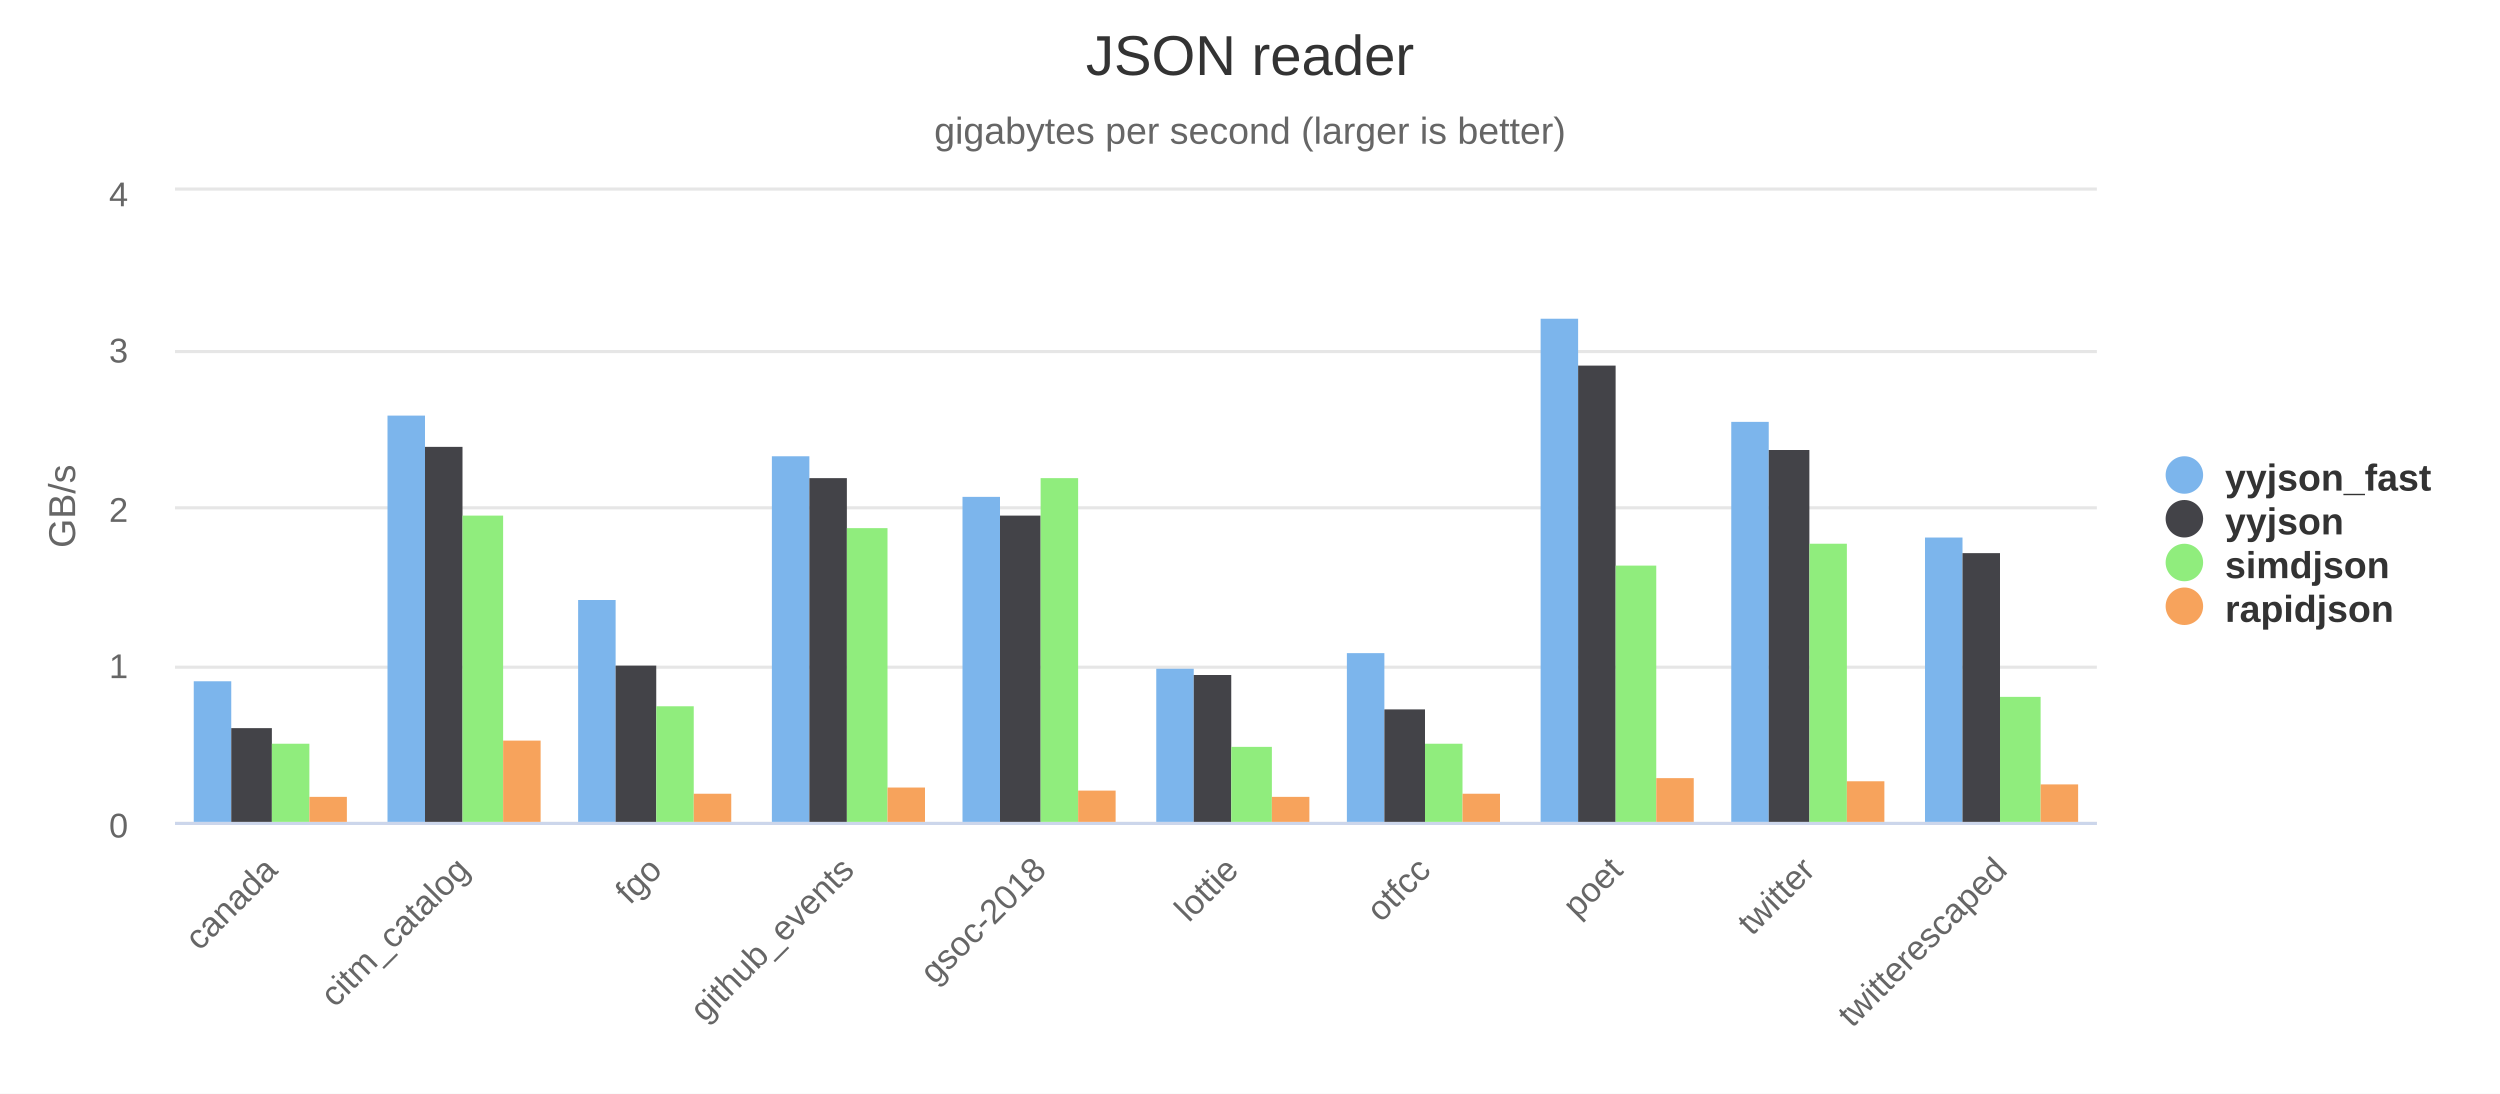
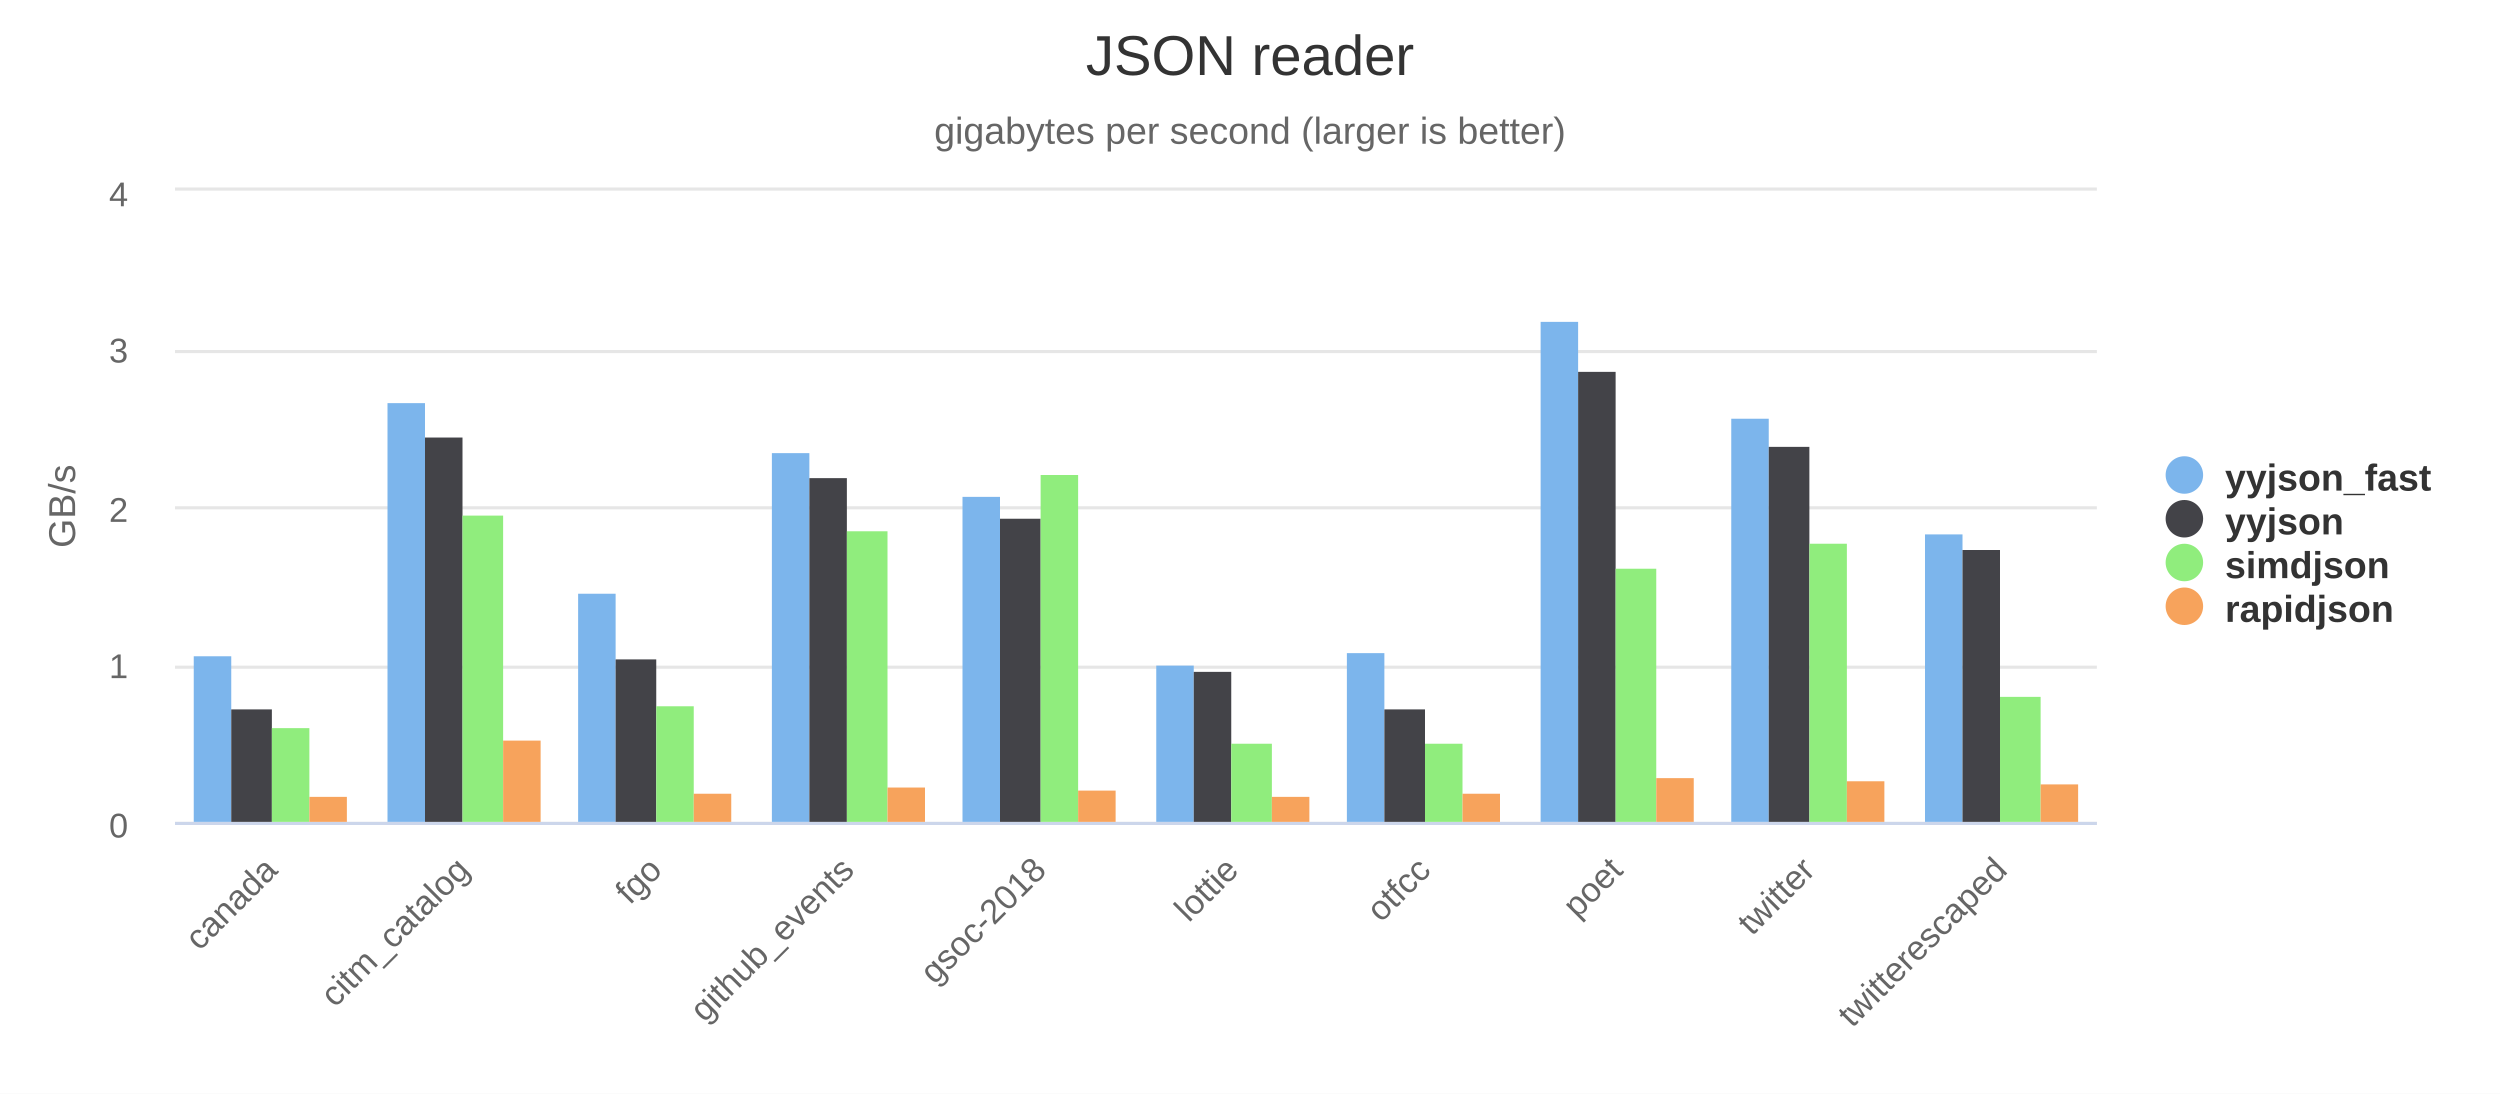
<svg xmlns="http://www.w3.org/2000/svg" version="1.1" class="highcharts-root" style="font-family:&quot;Lucida Grande&quot;, &quot;Lucida Sans Unicode&quot;, Arial, Helvetica, sans-serif;font-size:12px;" width="800" height="350" viewBox="0 0 800 350">
  <defs>
-     <clipPath id="highcharts-bjb1b1s-233-">
+     <clipPath id="highcharts-0dcwlf3-233-">
      <rect x="0" y="0" width="615" height="202" fill="none" />
    </clipPath>
  </defs>
  <rect fill="#ffffff" class="highcharts-background" x="0" y="0" width="800" height="350" rx="0" ry="0" />
  <rect fill="none" class="highcharts-plot-background" x="56" y="61" width="615" height="202" />
  <g class="highcharts-grid highcharts-xaxis-grid" data-z-index="1">
    <path fill="none" data-z-index="1" class="highcharts-grid-line" d="M 117.5 61 L 117.5 263" opacity="1" />
    <path fill="none" data-z-index="1" class="highcharts-grid-line" d="M 178.5 61 L 178.5 263" opacity="1" />
    <path fill="none" data-z-index="1" class="highcharts-grid-line" d="M 240.5 61 L 240.5 263" opacity="1" />
    <path fill="none" data-z-index="1" class="highcharts-grid-line" d="M 301.5 61 L 301.5 263" opacity="1" />
    <path fill="none" data-z-index="1" class="highcharts-grid-line" d="M 363.5 61 L 363.5 263" opacity="1" />
    <path fill="none" data-z-index="1" class="highcharts-grid-line" d="M 424.5 61 L 424.5 263" opacity="1" />
    <path fill="none" data-z-index="1" class="highcharts-grid-line" d="M 486.5 61 L 486.5 263" opacity="1" />
    <path fill="none" data-z-index="1" class="highcharts-grid-line" d="M 547.5 61 L 547.5 263" opacity="1" />
    <path fill="none" data-z-index="1" class="highcharts-grid-line" d="M 609.5 61 L 609.5 263" opacity="1" />
    <path fill="none" data-z-index="1" class="highcharts-grid-line" d="M 670.5 61 L 670.5 263" opacity="1" />
    <path fill="none" data-z-index="1" class="highcharts-grid-line" d="M 55.5 61 L 55.5 263" opacity="1" />
  </g>
  <g class="highcharts-grid highcharts-yaxis-grid" data-z-index="1">
    <path fill="none" stroke="#e6e6e6" stroke-width="1" data-z-index="1" class="highcharts-grid-line" d="M 56 263.5 L 671 263.5" opacity="1" />
    <path fill="none" stroke="#e6e6e6" stroke-width="1" data-z-index="1" class="highcharts-grid-line" d="M 56 213.5 L 671 213.5" opacity="1" />
    <path fill="none" stroke="#e6e6e6" stroke-width="1" data-z-index="1" class="highcharts-grid-line" d="M 56 162.5 L 671 162.5" opacity="1" />
    <path fill="none" stroke="#e6e6e6" stroke-width="1" data-z-index="1" class="highcharts-grid-line" d="M 56 112.5 L 671 112.5" opacity="1" />
    <path fill="none" stroke="#e6e6e6" stroke-width="1" data-z-index="1" class="highcharts-grid-line" d="M 56 60.5 L 671 60.5" opacity="1" />
  </g>
  <rect fill="none" class="highcharts-plot-border" data-z-index="1" x="56" y="61" width="615" height="202" />
  <g class="highcharts-axis highcharts-xaxis" data-z-index="2">
    <path fill="none" class="highcharts-axis-line" stroke="#ccd6eb" stroke-width="1" data-z-index="7" d="M 56 263.5 L 671 263.5" />
  </g>
  <g class="highcharts-axis highcharts-yaxis" data-z-index="2">
    <text x="24.031" data-z-index="7" text-anchor="middle" transform="translate(0,0) rotate(270 24.03125 162)" class="highcharts-axis-title" style="color:#666666;fill:#666666;" y="162">
      <tspan>GB/s</tspan>
    </text>
    <path fill="none" class="highcharts-axis-line" data-z-index="7" d="M 56 61 L 56 263" />
  </g>
  <g class="highcharts-series-group" data-z-index="3">
-     <g class="highcharts-series highcharts-series-0 highcharts-column-series highcharts-color-0" data-z-index="0.1" opacity="1" transform="translate(56,61) scale(1 1)" clip-path="url(#highcharts-bjb1b1s-233-)">
-       <rect x="6" y="157" width="12" height="46" fill="#7cb5ec" opacity="1" class="highcharts-point highcharts-color-0" />
-       <rect x="68" y="72" width="12" height="131" fill="#7cb5ec" opacity="1" class="highcharts-point highcharts-color-0" />
-       <rect x="129" y="131" width="12" height="72" fill="#7cb5ec" opacity="1" class="highcharts-point highcharts-color-0" />
-       <rect x="191" y="85" width="12" height="118" fill="#7cb5ec" opacity="1" class="highcharts-point highcharts-color-0" />
+     <g class="highcharts-series highcharts-series-0 highcharts-column-series highcharts-color-0" data-z-index="0.1" opacity="1" transform="translate(56,61) scale(1 1)" clip-path="url(#highcharts-0dcwlf3-233-)">
+       <rect x="6" y="149" width="12" height="54" fill="#7cb5ec" opacity="1" class="highcharts-point highcharts-color-0" />
+       <rect x="68" y="68" width="12" height="135" fill="#7cb5ec" opacity="1" class="highcharts-point highcharts-color-0" />
+       <rect x="129" y="129" width="12" height="74" fill="#7cb5ec" opacity="1" class="highcharts-point highcharts-color-0" />
+       <rect x="191" y="84" width="12" height="119" fill="#7cb5ec" opacity="1" class="highcharts-point highcharts-color-0" />
      <rect x="252" y="98" width="12" height="105" fill="#7cb5ec" opacity="1" class="highcharts-point highcharts-color-0" />
-       <rect x="314" y="153" width="12" height="50" fill="#7cb5ec" opacity="1" class="highcharts-point highcharts-color-0" />
+       <rect x="314" y="152" width="12" height="51" fill="#7cb5ec" opacity="1" class="highcharts-point highcharts-color-0" />
      <rect x="375" y="148" width="12" height="55" fill="#7cb5ec" opacity="1" class="highcharts-point highcharts-color-0" />
-       <rect x="437" y="41" width="12" height="162" fill="#7cb5ec" opacity="1" class="highcharts-point highcharts-color-0" />
-       <rect x="498" y="74" width="12" height="129" fill="#7cb5ec" opacity="1" class="highcharts-point highcharts-color-0" />
-       <rect x="560" y="111" width="12" height="92" fill="#7cb5ec" opacity="1" class="highcharts-point highcharts-color-0" />
+       <rect x="437" y="42" width="12" height="161" fill="#7cb5ec" opacity="1" class="highcharts-point highcharts-color-0" />
+       <rect x="498" y="73" width="12" height="130" fill="#7cb5ec" opacity="1" class="highcharts-point highcharts-color-0" />
+       <rect x="560" y="110" width="12" height="93" fill="#7cb5ec" opacity="1" class="highcharts-point highcharts-color-0" />
    </g>
    <g class="highcharts-markers highcharts-series-0 highcharts-column-series highcharts-color-0" data-z-index="0.1" opacity="1" transform="translate(56,61) scale(1 1)" clip-path="none" />
-     <g class="highcharts-series highcharts-series-1 highcharts-column-series highcharts-color-1" data-z-index="0.1" opacity="1" transform="translate(56,61) scale(1 1)" clip-path="url(#highcharts-bjb1b1s-233-)">
-       <rect x="18" y="172" width="13" height="31" fill="#434348" opacity="1" class="highcharts-point highcharts-color-1" />
-       <rect x="80" y="82" width="12" height="121" fill="#434348" opacity="1" class="highcharts-point highcharts-color-1" />
-       <rect x="141" y="152" width="13" height="51" fill="#434348" opacity="1" class="highcharts-point highcharts-color-1" />
+     <g class="highcharts-series highcharts-series-1 highcharts-column-series highcharts-color-1" data-z-index="0.1" opacity="1" transform="translate(56,61) scale(1 1)" clip-path="url(#highcharts-0dcwlf3-233-)">
+       <rect x="18" y="166" width="13" height="37" fill="#434348" opacity="1" class="highcharts-point highcharts-color-1" />
+       <rect x="80" y="79" width="12" height="124" fill="#434348" opacity="1" class="highcharts-point highcharts-color-1" />
+       <rect x="141" y="150" width="13" height="53" fill="#434348" opacity="1" class="highcharts-point highcharts-color-1" />
      <rect x="203" y="92" width="12" height="111" fill="#434348" opacity="1" class="highcharts-point highcharts-color-1" />
-       <rect x="264" y="104" width="13" height="99" fill="#434348" opacity="1" class="highcharts-point highcharts-color-1" />
-       <rect x="326" y="155" width="12" height="48" fill="#434348" opacity="1" class="highcharts-point highcharts-color-1" />
+       <rect x="264" y="105" width="13" height="98" fill="#434348" opacity="1" class="highcharts-point highcharts-color-1" />
+       <rect x="326" y="154" width="12" height="49" fill="#434348" opacity="1" class="highcharts-point highcharts-color-1" />
      <rect x="387" y="166" width="13" height="37" fill="#434348" opacity="1" class="highcharts-point highcharts-color-1" />
-       <rect x="449" y="56" width="12" height="147" fill="#434348" opacity="1" class="highcharts-point highcharts-color-1" />
-       <rect x="510" y="83" width="13" height="120" fill="#434348" opacity="1" class="highcharts-point highcharts-color-1" />
-       <rect x="572" y="116" width="12" height="87" fill="#434348" opacity="1" class="highcharts-point highcharts-color-1" />
+       <rect x="449" y="58" width="12" height="145" fill="#434348" opacity="1" class="highcharts-point highcharts-color-1" />
+       <rect x="510" y="82" width="13" height="121" fill="#434348" opacity="1" class="highcharts-point highcharts-color-1" />
+       <rect x="572" y="115" width="12" height="88" fill="#434348" opacity="1" class="highcharts-point highcharts-color-1" />
    </g>
    <g class="highcharts-markers highcharts-series-1 highcharts-column-series highcharts-color-1" data-z-index="0.1" opacity="1" transform="translate(56,61) scale(1 1)" clip-path="none" />
-     <g class="highcharts-series highcharts-series-2 highcharts-column-series highcharts-color-2" data-z-index="0.1" opacity="1" transform="translate(56,61) scale(1 1)" clip-path="url(#highcharts-bjb1b1s-233-)">
-       <rect x="31" y="177" width="12" height="26" fill="#90ed7d" opacity="1" class="highcharts-point highcharts-color-2" />
+     <g class="highcharts-series highcharts-series-2 highcharts-column-series highcharts-color-2" data-z-index="0.1" opacity="1" transform="translate(56,61) scale(1 1)" clip-path="url(#highcharts-0dcwlf3-233-)">
+       <rect x="31" y="172" width="12" height="31" fill="#90ed7d" opacity="1" class="highcharts-point highcharts-color-2" />
      <rect x="92" y="104" width="13" height="99" fill="#90ed7d" opacity="1" class="highcharts-point highcharts-color-2" />
      <rect x="154" y="165" width="12" height="38" fill="#90ed7d" opacity="1" class="highcharts-point highcharts-color-2" />
-       <rect x="215" y="108" width="13" height="95" fill="#90ed7d" opacity="1" class="highcharts-point highcharts-color-2" />
-       <rect x="277" y="92" width="12" height="111" fill="#90ed7d" opacity="1" class="highcharts-point highcharts-color-2" />
-       <rect x="338" y="178" width="13" height="25" fill="#90ed7d" opacity="1" class="highcharts-point highcharts-color-2" />
+       <rect x="215" y="109" width="13" height="94" fill="#90ed7d" opacity="1" class="highcharts-point highcharts-color-2" />
+       <rect x="277" y="91" width="12" height="112" fill="#90ed7d" opacity="1" class="highcharts-point highcharts-color-2" />
+       <rect x="338" y="177" width="13" height="26" fill="#90ed7d" opacity="1" class="highcharts-point highcharts-color-2" />
      <rect x="400" y="177" width="12" height="26" fill="#90ed7d" opacity="1" class="highcharts-point highcharts-color-2" />
-       <rect x="461" y="120" width="13" height="83" fill="#90ed7d" opacity="1" class="highcharts-point highcharts-color-2" />
+       <rect x="461" y="121" width="13" height="82" fill="#90ed7d" opacity="1" class="highcharts-point highcharts-color-2" />
      <rect x="523" y="113" width="12" height="90" fill="#90ed7d" opacity="1" class="highcharts-point highcharts-color-2" />
      <rect x="584" y="162" width="13" height="41" fill="#90ed7d" opacity="1" class="highcharts-point highcharts-color-2" />
    </g>
    <g class="highcharts-markers highcharts-series-2 highcharts-column-series highcharts-color-2" data-z-index="0.1" opacity="1" transform="translate(56,61) scale(1 1)" clip-path="none" />
-     <g class="highcharts-series highcharts-series-3 highcharts-column-series highcharts-color-3" data-z-index="0.1" opacity="1" transform="translate(56,61) scale(1 1)" clip-path="url(#highcharts-bjb1b1s-233-)">
+     <g class="highcharts-series highcharts-series-3 highcharts-column-series highcharts-color-3" data-z-index="0.1" opacity="1" transform="translate(56,61) scale(1 1)" clip-path="url(#highcharts-0dcwlf3-233-)">
      <rect x="43" y="194" width="12" height="9" fill="#f7a35c" opacity="1" class="highcharts-point highcharts-color-3" />
      <rect x="105" y="176" width="12" height="27" fill="#f7a35c" opacity="1" class="highcharts-point highcharts-color-3" />
      <rect x="166" y="193" width="12" height="10" fill="#f7a35c" opacity="1" class="highcharts-point highcharts-color-3" />
      <rect x="228" y="191" width="12" height="12" fill="#f7a35c" opacity="1" class="highcharts-point highcharts-color-3" />
      <rect x="289" y="192" width="12" height="11" fill="#f7a35c" opacity="1" class="highcharts-point highcharts-color-3" />
      <rect x="351" y="194" width="12" height="9" fill="#f7a35c" opacity="1" class="highcharts-point highcharts-color-3" />
      <rect x="412" y="193" width="12" height="10" fill="#f7a35c" opacity="1" class="highcharts-point highcharts-color-3" />
      <rect x="474" y="188" width="12" height="15" fill="#f7a35c" opacity="1" class="highcharts-point highcharts-color-3" />
      <rect x="535" y="189" width="12" height="14" fill="#f7a35c" opacity="1" class="highcharts-point highcharts-color-3" />
      <rect x="597" y="190" width="12" height="13" fill="#f7a35c" opacity="1" class="highcharts-point highcharts-color-3" />
    </g>
    <g class="highcharts-markers highcharts-series-3 highcharts-column-series highcharts-color-3" data-z-index="0.1" opacity="1" transform="translate(56,61) scale(1 1)" clip-path="none" />
  </g>
  <text x="400" text-anchor="middle" class="highcharts-title" data-z-index="4" style="color:#333333;font-size:18px;fill:#333333;" y="24">
    <tspan>JSON reader</tspan>
  </text>
  <text x="400" text-anchor="middle" class="highcharts-subtitle" data-z-index="4" style="color:#666666;fill:#666666;" y="46">
    <tspan>gigabytes per second (larger is better)</tspan>
  </text>
  <text x="10" text-anchor="start" class="highcharts-caption" data-z-index="4" style="color:#666666;fill:#666666;" y="347" />
  <g class="highcharts-legend" data-z-index="7" transform="translate(683,139)">
    <rect fill="none" class="highcharts-legend-box" rx="0" ry="0" x="0" y="0" width="107" height="67" visibility="visible" />
    <g data-z-index="1">
      <g>
        <g class="highcharts-legend-item highcharts-column-series highcharts-color-0 highcharts-series-0" data-z-index="1" transform="translate(8,3)">
          <text x="21" style="color:#333333;cursor:pointer;font-size:12px;font-weight:bold;fill:#333333;" text-anchor="start" data-z-index="2" y="15">
            <tspan>yyjson_fast</tspan>
          </text>
          <rect x="2" y="4" width="12" height="12" fill="#7cb5ec" rx="6" ry="6" class="highcharts-point" data-z-index="3" />
        </g>
        <g class="highcharts-legend-item highcharts-column-series highcharts-color-1 highcharts-series-1" data-z-index="1" transform="translate(8,17)">
          <text x="21" y="15" style="color:#333333;cursor:pointer;font-size:12px;font-weight:bold;fill:#333333;" text-anchor="start" data-z-index="2">
            <tspan>yyjson</tspan>
          </text>
          <rect x="2" y="4" width="12" height="12" fill="#434348" rx="6" ry="6" class="highcharts-point" data-z-index="3" />
        </g>
        <g class="highcharts-legend-item highcharts-column-series highcharts-color-2 highcharts-series-2" data-z-index="1" transform="translate(8,31)">
          <text x="21" y="15" style="color:#333333;cursor:pointer;font-size:12px;font-weight:bold;fill:#333333;" text-anchor="start" data-z-index="2">
            <tspan>simdjson</tspan>
          </text>
          <rect x="2" y="4" width="12" height="12" fill="#90ed7d" rx="6" ry="6" class="highcharts-point" data-z-index="3" />
        </g>
        <g class="highcharts-legend-item highcharts-column-series highcharts-color-3 highcharts-series-3" data-z-index="1" transform="translate(8,45)">
          <text x="21" y="15" style="color:#333333;cursor:pointer;font-size:12px;font-weight:bold;fill:#333333;" text-anchor="start" data-z-index="2">
            <tspan>rapidjson</tspan>
          </text>
          <rect x="2" y="4" width="12" height="12" fill="#f7a35c" rx="6" ry="6" class="highcharts-point" data-z-index="3" />
        </g>
      </g>
    </g>
  </g>
  <g class="highcharts-axis-labels highcharts-xaxis-labels" data-z-index="7">
    <text x="89.343" style="color:#666666;cursor:default;font-size:11px;fill:#666666;" text-anchor="end" transform="translate(0,0) rotate(-45 89.34272 279)" y="279" opacity="1">canada</text>
    <text x="150.843" style="color:#666666;cursor:default;font-size:11px;fill:#666666;" text-anchor="end" transform="translate(0,0) rotate(-45 150.8427 279)" y="279" opacity="1">citm_catalog</text>
    <text x="212.343" style="color:#666666;cursor:default;font-size:11px;fill:#666666;" text-anchor="end" transform="translate(0,0) rotate(-45 212.3427 279)" y="279" opacity="1">fgo</text>
    <text x="273.843" style="color:#666666;cursor:default;font-size:11px;fill:#666666;" text-anchor="end" transform="translate(0,0) rotate(-45 273.8427 279)" y="279" opacity="1">github_events</text>
    <text x="335.343" style="color:#666666;cursor:default;font-size:11px;fill:#666666;" text-anchor="end" transform="translate(0,0) rotate(-45 335.3427 279)" y="279" opacity="1">gsoc-2018</text>
    <text x="396.843" style="color:#666666;cursor:default;font-size:11px;fill:#666666;" text-anchor="end" transform="translate(0,0) rotate(-45 396.8427 279)" y="279" opacity="1">lottie</text>
    <text x="458.343" style="color:#666666;cursor:default;font-size:11px;fill:#666666;" text-anchor="end" transform="translate(0,0) rotate(-45 458.3427 279)" y="279" opacity="1">otfcc</text>
    <text x="519.843" style="color:#666666;cursor:default;font-size:11px;fill:#666666;" text-anchor="end" transform="translate(0,0) rotate(-45 519.8427 279)" y="279" opacity="1">poet</text>
    <text x="581.343" style="color:#666666;cursor:default;font-size:11px;fill:#666666;" text-anchor="end" transform="translate(0,0) rotate(-45 581.3427 279)" y="279" opacity="1">twitter</text>
    <text x="642.843" style="color:#666666;cursor:default;font-size:11px;fill:#666666;" text-anchor="end" transform="translate(0,0) rotate(-45 642.8427 279)" y="279" opacity="1">twitterescaped</text>
  </g>
  <g class="highcharts-axis-labels highcharts-yaxis-labels" data-z-index="7">
    <text x="41" style="color:#666666;cursor:default;font-size:11px;fill:#666666;" text-anchor="end" transform="translate(0,0)" y="268" opacity="1">0</text>
    <text x="41" style="color:#666666;cursor:default;font-size:11px;fill:#666666;" text-anchor="end" transform="translate(0,0)" y="217" opacity="1">1</text>
    <text x="41" style="color:#666666;cursor:default;font-size:11px;fill:#666666;" text-anchor="end" transform="translate(0,0)" y="167" opacity="1">2</text>
    <text x="41" style="color:#666666;cursor:default;font-size:11px;fill:#666666;" text-anchor="end" transform="translate(0,0)" y="116" opacity="1">3</text>
    <text x="41" style="color:#666666;cursor:default;font-size:11px;fill:#666666;" text-anchor="end" transform="translate(0,0)" y="66" opacity="1">4</text>
  </g>
</svg>
